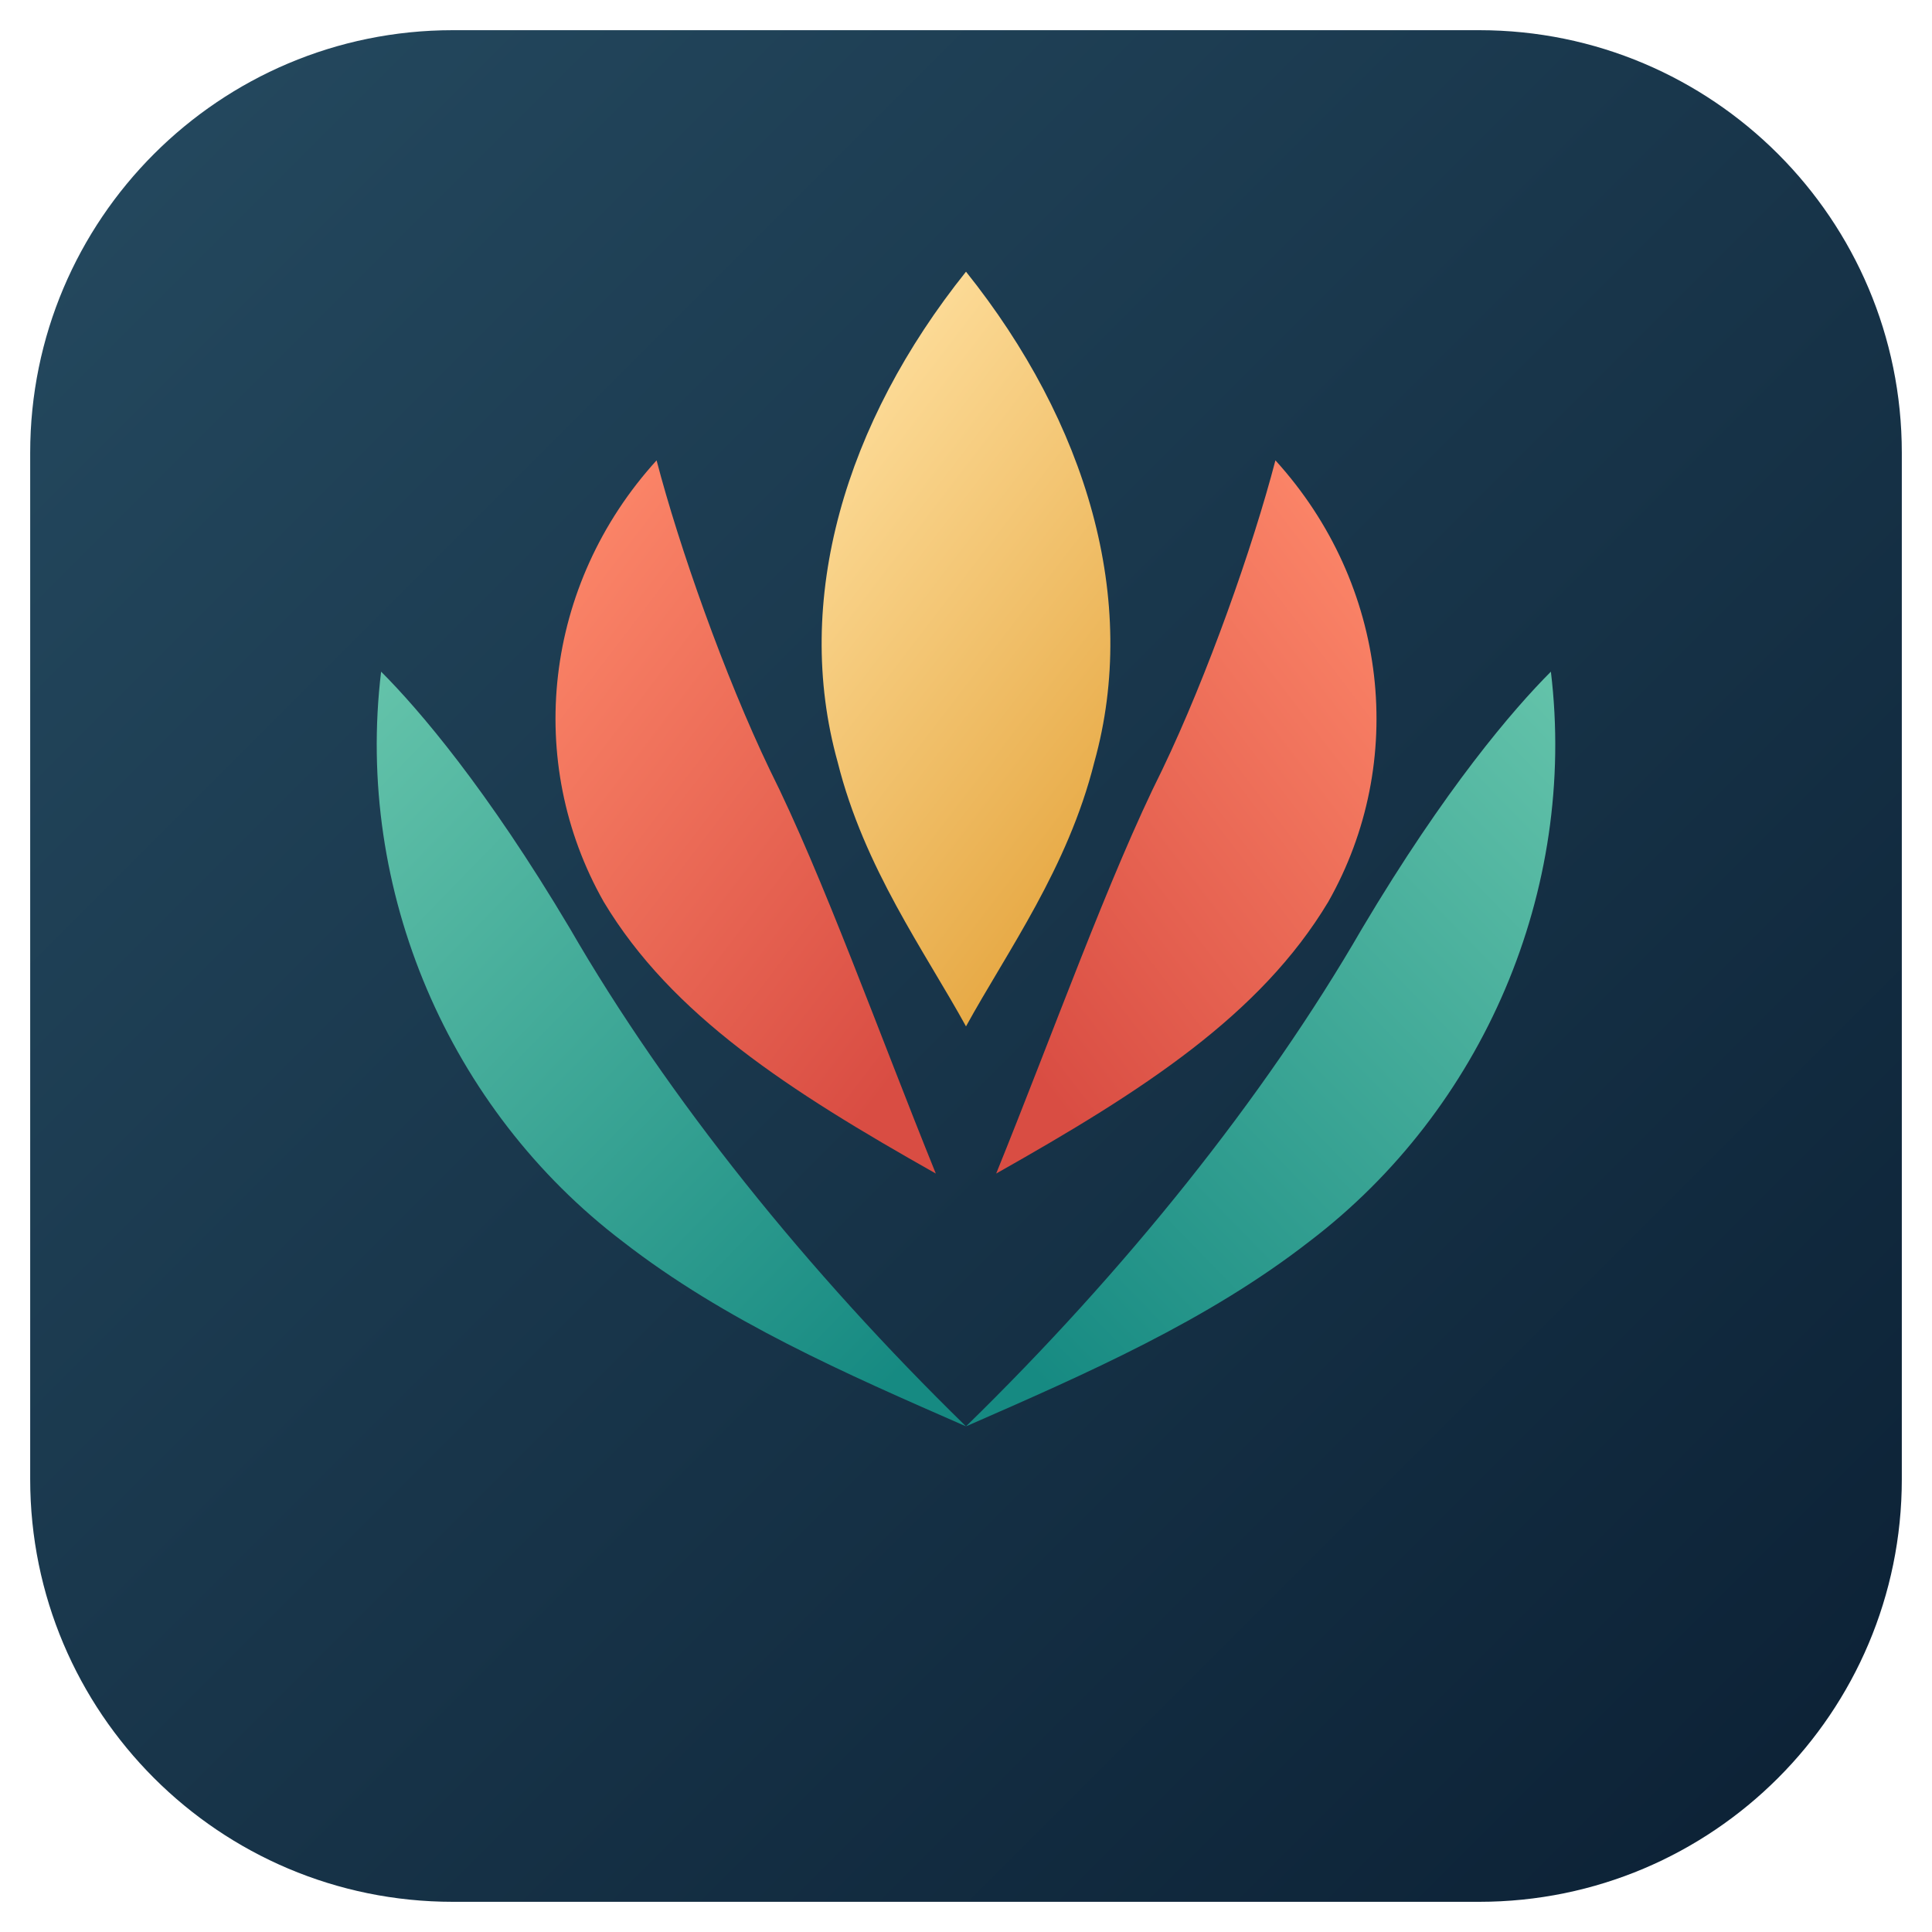
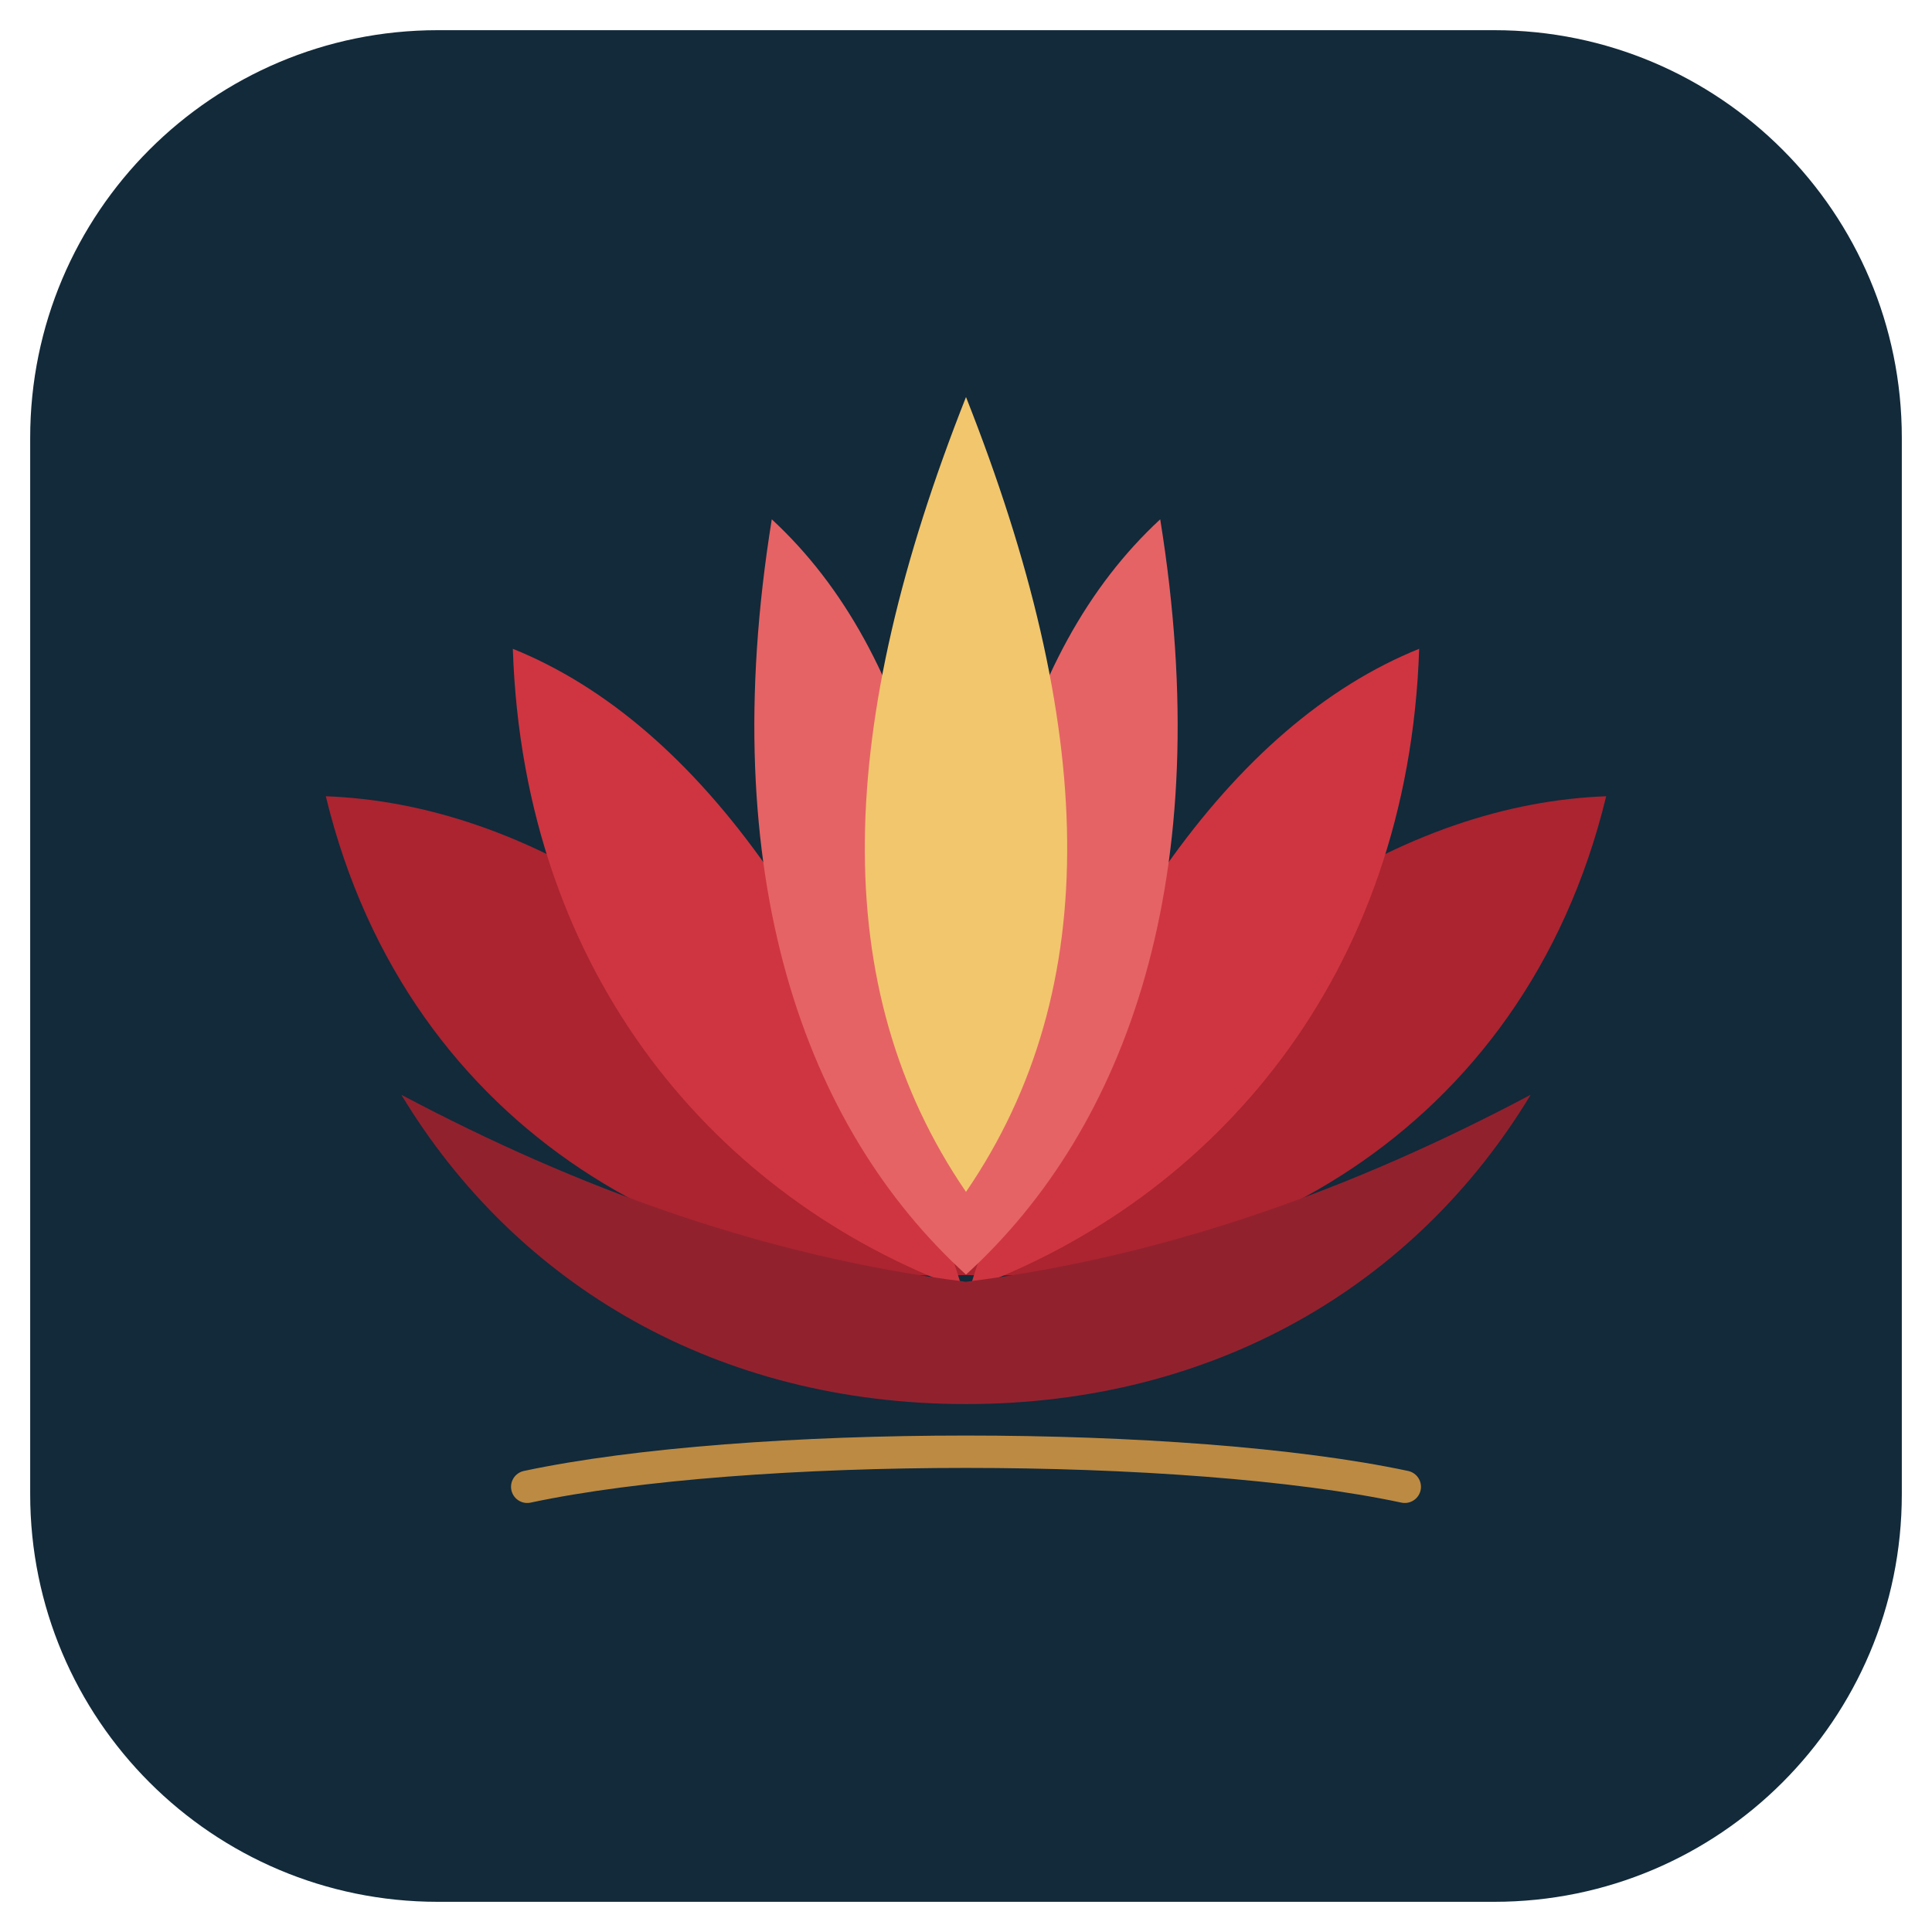
- <svg xmlns="http://www.w3.org/2000/svg" viewBox="0 0 512 512" role="img" aria-labelledby="title desc">
-   <defs>
-     <linearGradient id="bg" x1="0" y1="0" x2="1" y2="1">
-       <stop stop-color="#254A60" />
-       <stop offset="1" stop-color="#0B2034" />
-     </linearGradient>
-     <linearGradient id="gold" x1=".2" y1="0" x2=".7" y2="1">
-       <stop stop-color="#FFE1A1" />
-       <stop offset="1" stop-color="#E5A53E" />
-     </linearGradient>
-     <linearGradient id="coral" x1="0" y1="0" x2=".7" y2="1">
-       <stop stop-color="#FF8B6C" />
-       <stop offset="1" stop-color="#D94D43" />
-     </linearGradient>
-     <linearGradient id="jade" x1="0" y1="0" x2=".8" y2="1">
-       <stop stop-color="#64C3AA" />
-       <stop offset="1" stop-color="#168A82" />
-     </linearGradient>
-   </defs>
-   <rect x="8" y="8" width="496" height="496" rx="112" fill="url(#bg)" />
-   <g fill="url(#jade)">
-     <path d="M101 178C94 236 119 294 165 329C192 350 224 364 256 378C214 337 177 291 151 246C129 209 111 188 101 178Z" />
-     <path d="M101 178C94 236 119 294 165 329C192 350 224 364 256 378C214 337 177 291 151 246C129 209 111 188 101 178Z" transform="translate(512 0) scale(-1 1)" />
+ <svg xmlns="http://www.w3.org/2000/svg" width="512" height="512" viewBox="0 0 512 512">
+   <rect x="8" y="8" width="496" height="496" rx="108" fill="#122A3A" />
+   <g transform="translate(12 8) scale(0.953125)">
+     <path d="M258 346C184 350 101 308 78 213C132 215 197 250 258 346Z" fill="#AB2430" />
+     <path d="M254 346C328 350 411 308 434 213C380 215 315 250 254 346Z" fill="#AB2430" />
+     <path d="M255 350C187 325 133 263 130 172C182 193 225 254 255 350Z" fill="#CF3540" />
+     <path d="M257 350C325 325 379 263 382 172C330 193 287 254 257 350Z" fill="#CF3540" />
+     <path d="M256 346C211 305 186 235 202 136C242 173 259 239 256 346Z" fill="#E56365" />
+     <path d="M256 346C301 305 326 235 310 136C270 173 253 239 256 346Z" fill="#E56365" />
+     <path d="M256 323C217 266 220 193 256 102C292 193 295 266 256 323Z" fill="#F2C66D" />
+     <path d="M99 296C148 322 200 341 256 348C312 341 364 322 413 296C381 349 325 382 256 382C187 382 131 349 99 296Z" fill="#92212E" />
+     <path d="M134 405C195 392 317 392 378 405" fill="none" stroke="#BC8A43" stroke-width="9" stroke-linecap="round" />
  </g>
-   <g fill="url(#coral)">
-     <path d="M174 122C144 155 139 202 160 239C178 269 209 289 248 311C233 274 218 232 204 204C192 179 180 145 174 122Z" />
-     <path d="M174 122C144 155 139 202 160 239C178 269 209 289 248 311C233 274 218 232 204 204C192 179 180 145 174 122Z" transform="translate(512 0) scale(-1 1)" />
-   </g>
-   <path fill="url(#gold)" d="M256 72C224 112 210 159 222 202C229 230 245 252 256 272C267 252 283 230 290 202C302 159 288 112 256 72Z" />
</svg>
